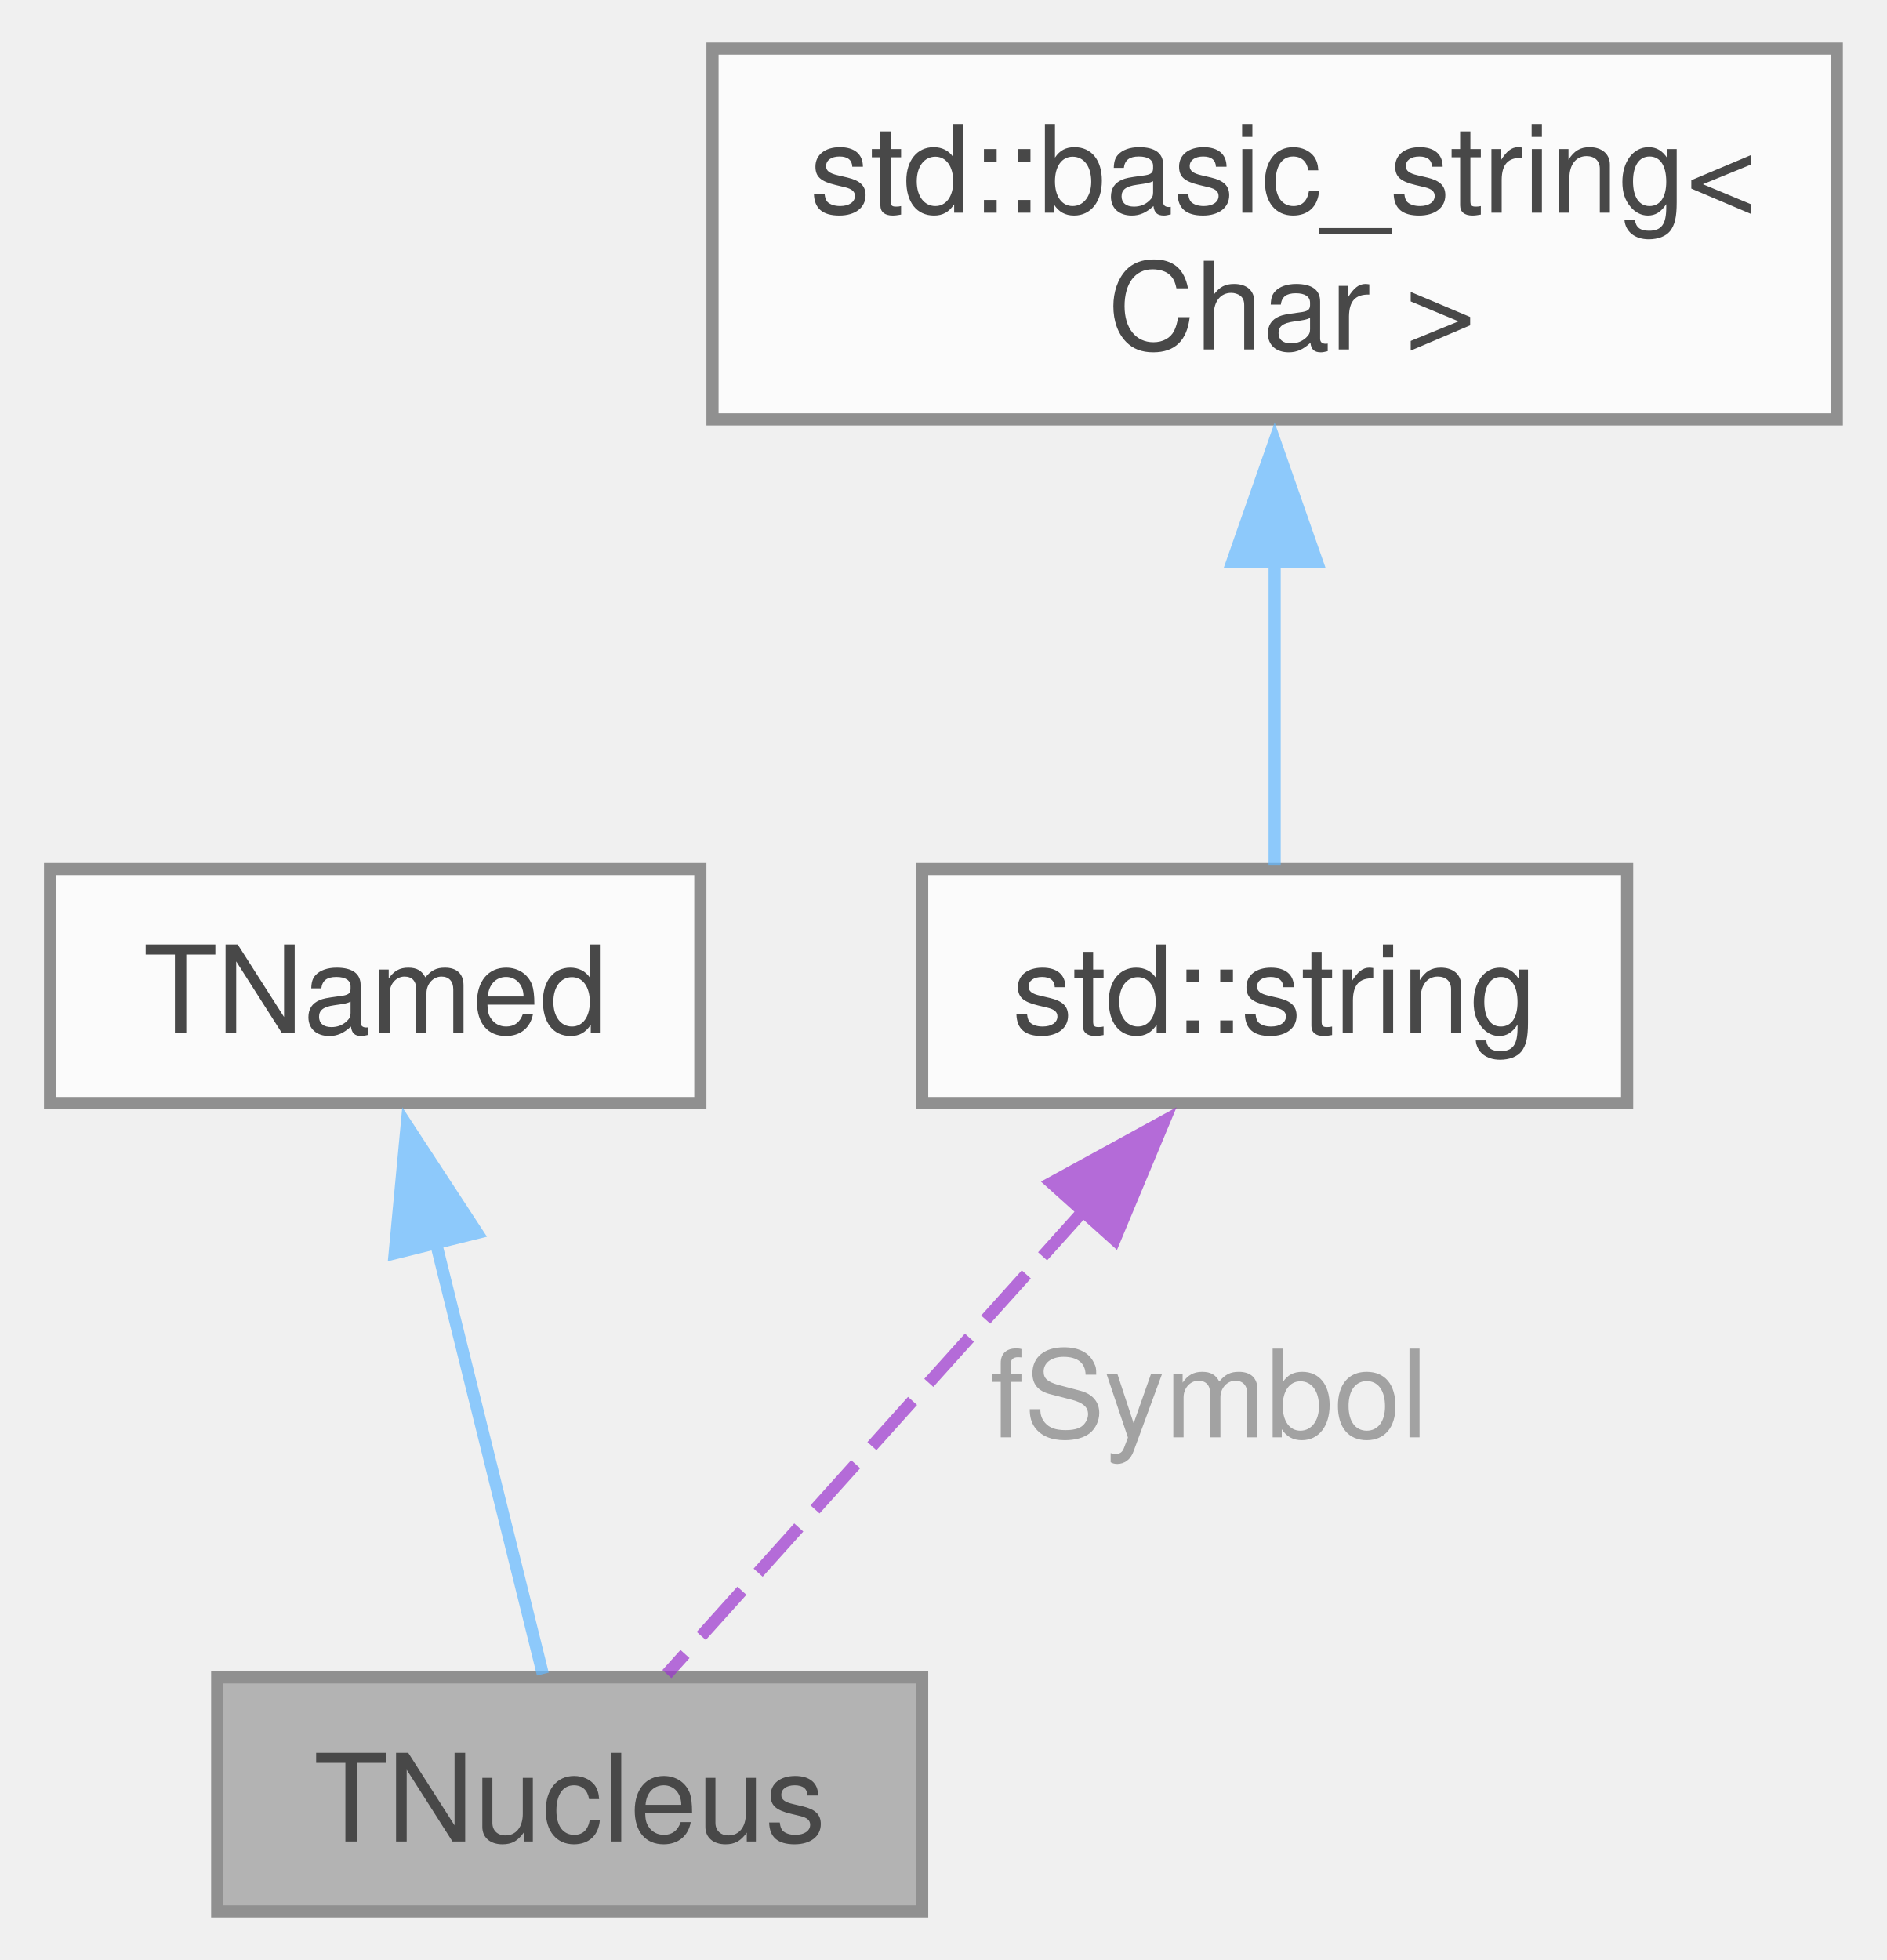
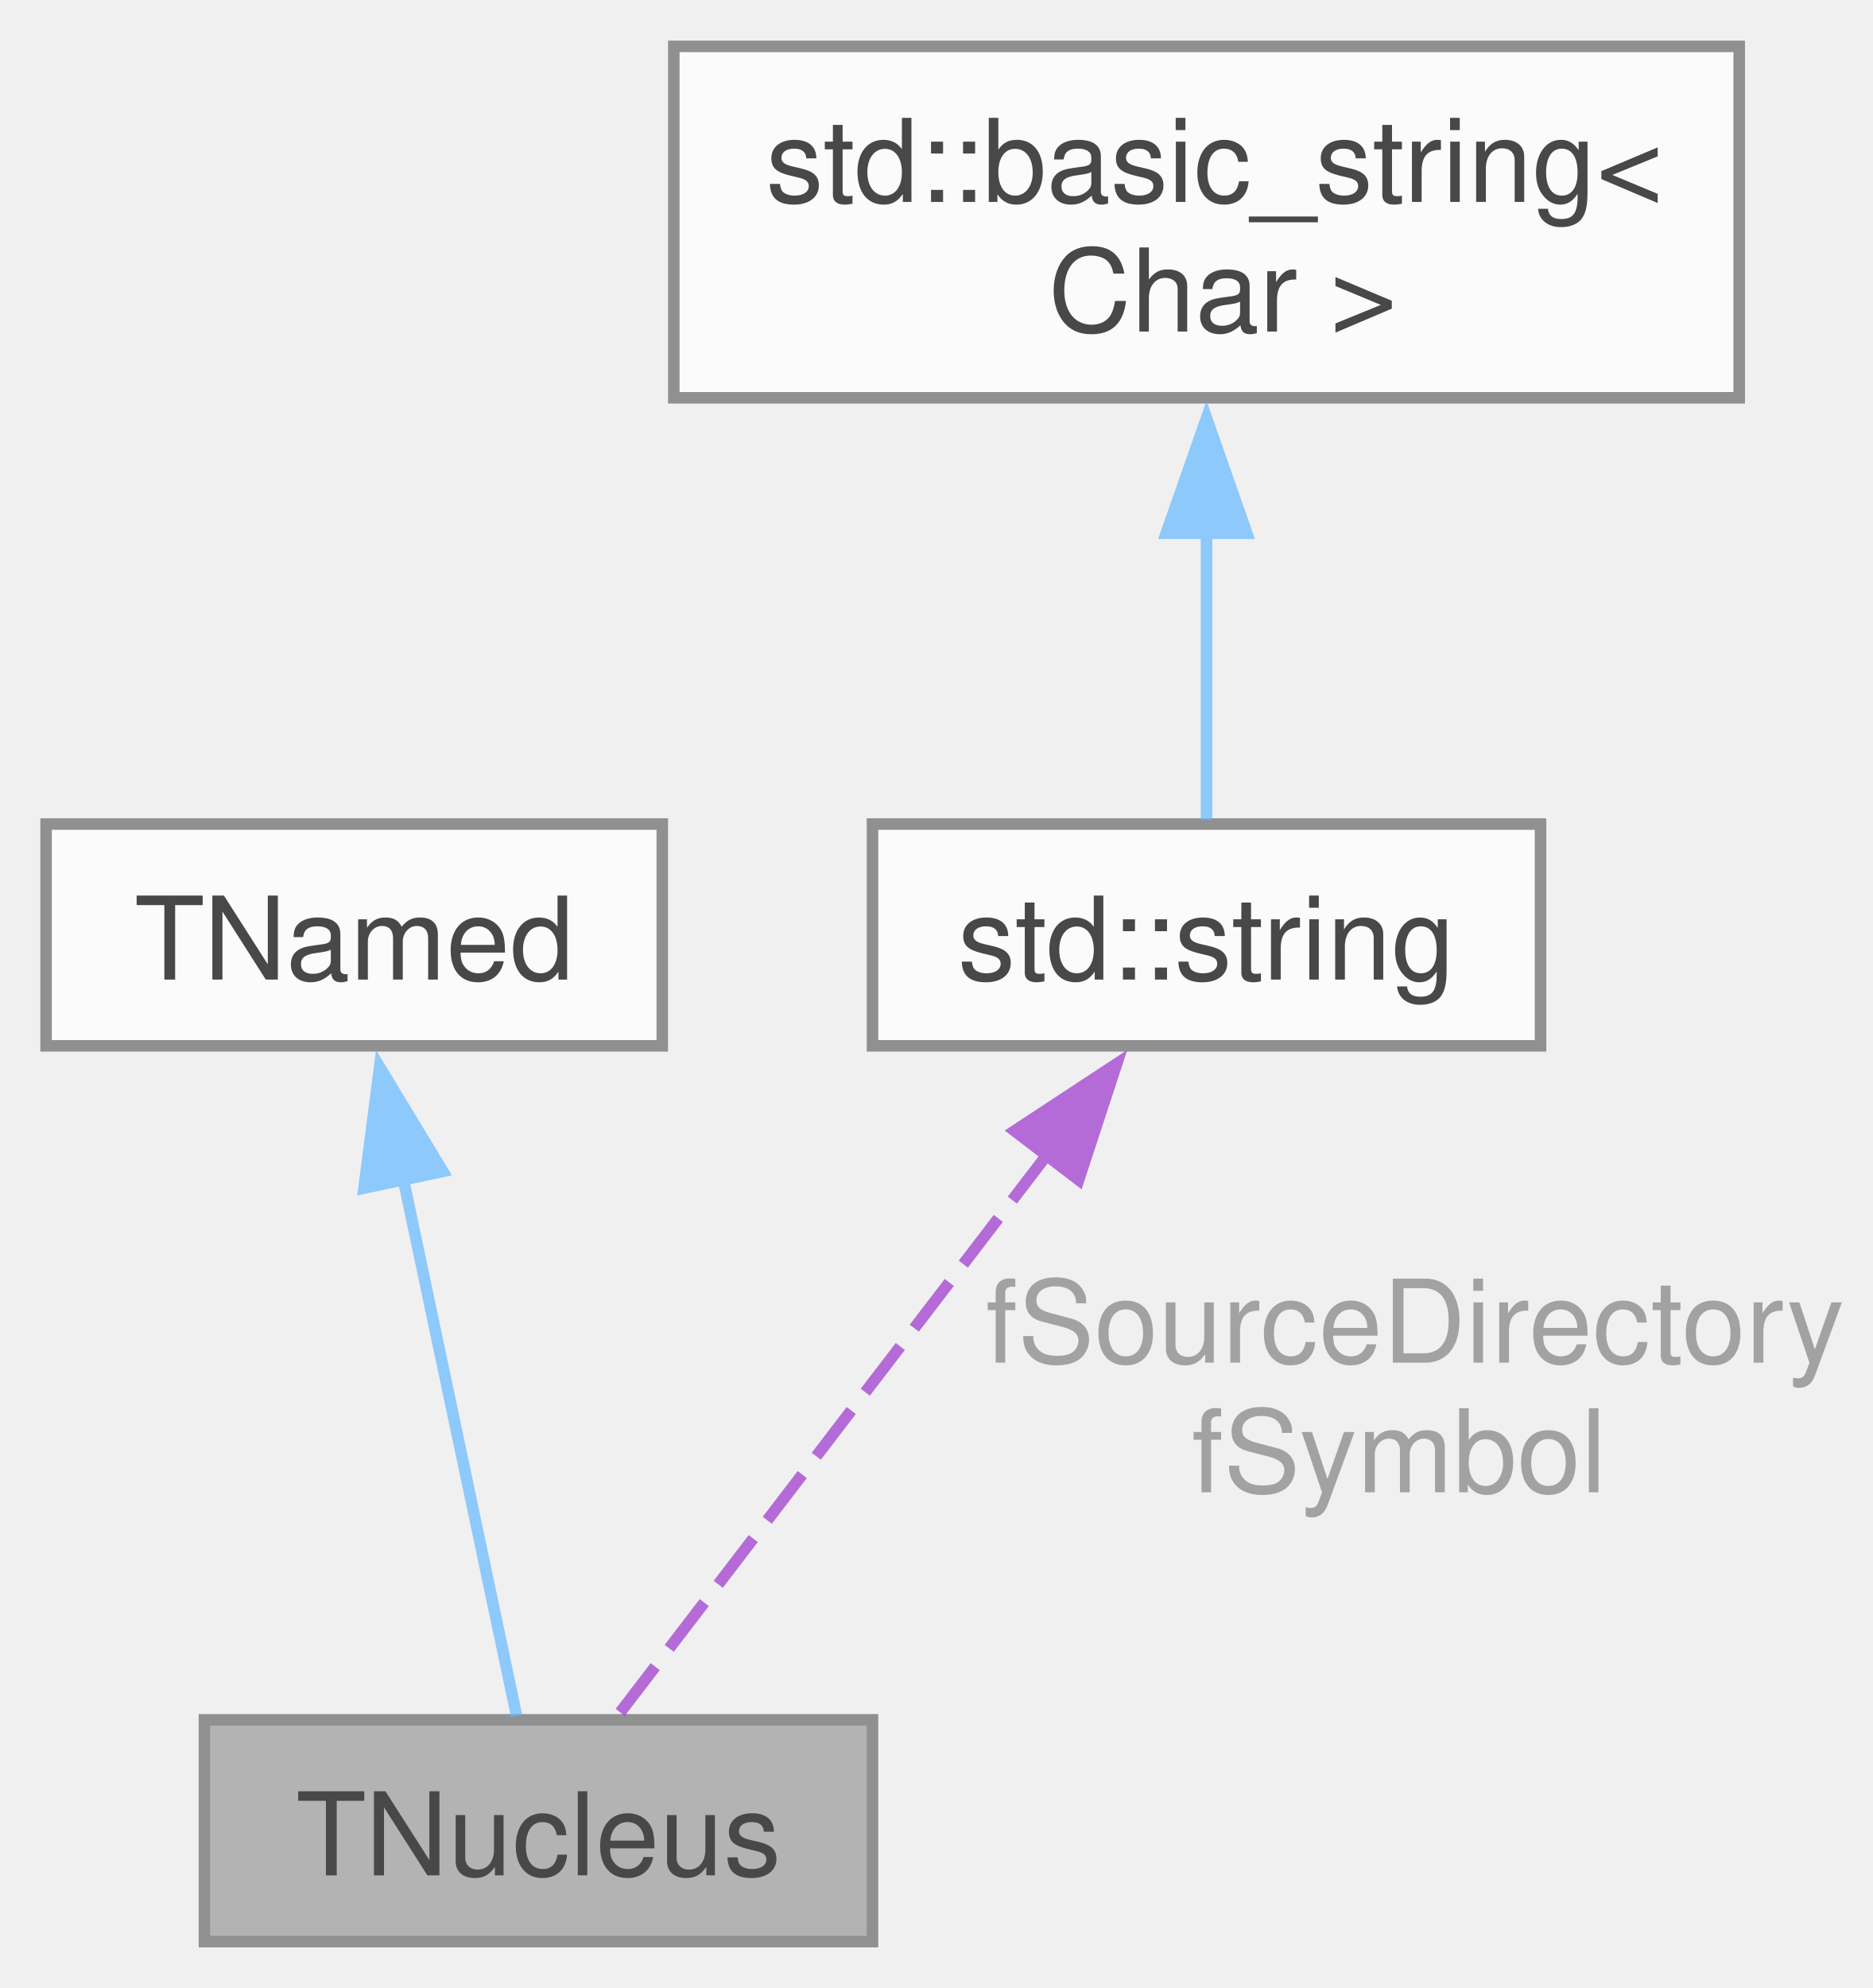
- <svg xmlns="http://www.w3.org/2000/svg" xmlns:xlink="http://www.w3.org/1999/xlink" width="155pt" height="161pt" viewBox="0.00 0.00 155.00 161.25">
+ <svg xmlns="http://www.w3.org/2000/svg" xmlns:xlink="http://www.w3.org/1999/xlink" width="163pt" height="173pt" viewBox="0.00 0.00 162.58 172.50">
  <svg id="main" version="1.1" xml:space="preserve">
    <style type="text/css">
.node, .edge {opacity: 0.7;}
.node.selected, .edge.selected {opacity: 1;}
.edge:hover path { stroke: red; }
.edge:hover polygon { stroke: red; fill: red; }
</style>
    <svg id="graph" class="graph">
-       <g id="graph0" class="graph" transform="scale(1 1) rotate(0) translate(4 157.25)">
+       <g id="graph0" class="graph" transform="scale(1 1) rotate(0) translate(4 168.5)">
        <g id="Node000001" class="node">
          <g id="a_Node000001">
            <a xlink:title=" ">
              <polygon fill="#999999" stroke="#666666" points="71.75,-19.25 13.75,-19.25 13.75,0 71.75,0 71.75,-19.25" />
              <text text-anchor="middle" x="42.75" y="-5.75" font-family="Helvetica,sans-Serif" font-size="10.00">TNucleus</text>
            </a>
          </g>
        </g>
        <g id="Node000002" class="node">
          <g id="a_Node000002">
            <a xlink:title=" ">
-               <polygon fill="white" stroke="#666666" points="53.5,-85.75 0,-85.75 0,-66.5 53.5,-66.5 53.5,-85.75" />
-               <text text-anchor="middle" x="26.75" y="-72.25" font-family="Helvetica,sans-Serif" font-size="10.00">TNamed</text>
+               <polygon fill="white" stroke="#666666" points="53.5,-97 0,-97 0,-77.75 53.5,-77.75 53.5,-97" />
+               <text text-anchor="middle" x="26.75" y="-83.5" font-family="Helvetica,sans-Serif" font-size="10.00">TNamed</text>
            </a>
          </g>
        </g>
        <g id="edge1_Node000001_Node000002" class="edge">
          <g id="a_edge1_Node000001_Node000002">
            <a xlink:title=" ">
-               <path fill="none" stroke="#63b8ff" d="M31.74,-55.02C34.69,-43.12 38.28,-28.63 40.54,-19.52" />
-               <polygon fill="#63b8ff" stroke="#63b8ff" points="28.35,-54.14 29.34,-64.69 35.14,-55.82 28.35,-54.14" />
+               <path fill="none" stroke="#63b8ff" d="M30.94,-66.55C34.15,-51.35 38.43,-31.1 40.85,-19.6" />
+               <polygon fill="#63b8ff" stroke="#63b8ff" points="27.6,-65.4 28.96,-75.91 34.45,-66.85 27.6,-65.4" />
            </a>
          </g>
        </g>
        <g id="Node000003" class="node">
          <g id="a_Node000003">
            <a xlink:title=" ">
-               <polygon fill="white" stroke="#666666" points="129.75,-85.75 71.75,-85.75 71.75,-66.5 129.75,-66.5 129.75,-85.75" />
-               <text text-anchor="middle" x="100.75" y="-72.25" font-family="Helvetica,sans-Serif" font-size="10.00">std::string</text>
+               <polygon fill="white" stroke="#666666" points="129.75,-97 71.75,-97 71.75,-77.75 129.75,-77.75 129.75,-97" />
+               <text text-anchor="middle" x="100.75" y="-83.5" font-family="Helvetica,sans-Serif" font-size="10.00">std::string</text>
            </a>
          </g>
        </g>
        <g id="edge2_Node000001_Node000003" class="edge">
          <g id="a_edge2_Node000001_Node000003">
            <a xlink:title=" ">
-               <path fill="none" stroke="#9a32cd" stroke-dasharray="5,2" d="M85,-57.61C73.92,-45.28 59.55,-29.31 50.75,-19.52" />
-               <polygon fill="#9a32cd" stroke="#9a32cd" points="82.38,-59.94 91.67,-65.03 87.59,-55.26 82.38,-59.94" />
+               <path fill="none" stroke="#9a32cd" stroke-dasharray="5,2" d="M86.93,-68.33C75.17,-52.97 58.77,-31.55 49.62,-19.6" />
+               <polygon fill="#9a32cd" stroke="#9a32cd" points="84.09,-70.37 92.95,-76.19 89.65,-66.12 84.09,-70.37" />
            </a>
          </g>
-           <text text-anchor="middle" x="93.97" y="-39" font-family="Helvetica,sans-Serif" font-size="10.00" fill="grey"> fSymbol</text>
+           <text text-anchor="middle" x="117.46" y="-50.25" font-family="Helvetica,sans-Serif" font-size="10.00" fill="grey"> fSourceDirectory</text>
+           <text text-anchor="middle" x="117.46" y="-39" font-family="Helvetica,sans-Serif" font-size="10.00" fill="grey">fSymbol</text>
        </g>
        <g id="Node000004" class="node">
          <g id="a_Node000004">
            <a xlink:title=" ">
-               <polygon fill="white" stroke="#666666" points="147,-153.25 54.5,-153.25 54.5,-122.75 147,-122.75 147,-153.25" />
-               <text text-anchor="start" x="62.5" y="-139.75" font-family="Helvetica,sans-Serif" font-size="10.00">std::basic_string&lt;</text>
-               <text text-anchor="middle" x="100.75" y="-128.5" font-family="Helvetica,sans-Serif" font-size="10.00"> Char &gt;</text>
+               <polygon fill="white" stroke="#666666" points="147,-164.5 54.5,-164.5 54.5,-134 147,-134 147,-164.5" />
+               <text text-anchor="start" x="62.5" y="-151" font-family="Helvetica,sans-Serif" font-size="10.00">std::basic_string&lt;</text>
+               <text text-anchor="middle" x="100.75" y="-139.75" font-family="Helvetica,sans-Serif" font-size="10.00"> Char &gt;</text>
            </a>
          </g>
        </g>
        <g id="edge3_Node000003_Node000004" class="edge">
          <g id="a_edge3_Node000003_Node000004">
            <a xlink:title=" ">
-               <path fill="none" stroke="#63b8ff" d="M100.75,-111.27C100.75,-102.29 100.75,-92.79 100.75,-86.1" />
-               <polygon fill="#63b8ff" stroke="#63b8ff" points="97.25,-110.99 100.75,-120.99 104.25,-110.99 97.25,-110.99" />
+               <path fill="none" stroke="#63b8ff" d="M100.75,-122.52C100.75,-113.54 100.75,-104.04 100.75,-97.35" />
+               <polygon fill="#63b8ff" stroke="#63b8ff" points="97.25,-122.24 100.75,-132.24 104.25,-122.24 97.25,-122.24" />
            </a>
          </g>
        </g>
      </g>
    </svg>
  </svg>
  <style type="text/css">

[data-mouse-over-selected='false'] { opacity: 0.7; }
[data-mouse-over-selected='true']  { opacity: 1.0; }

</style>
</svg>
